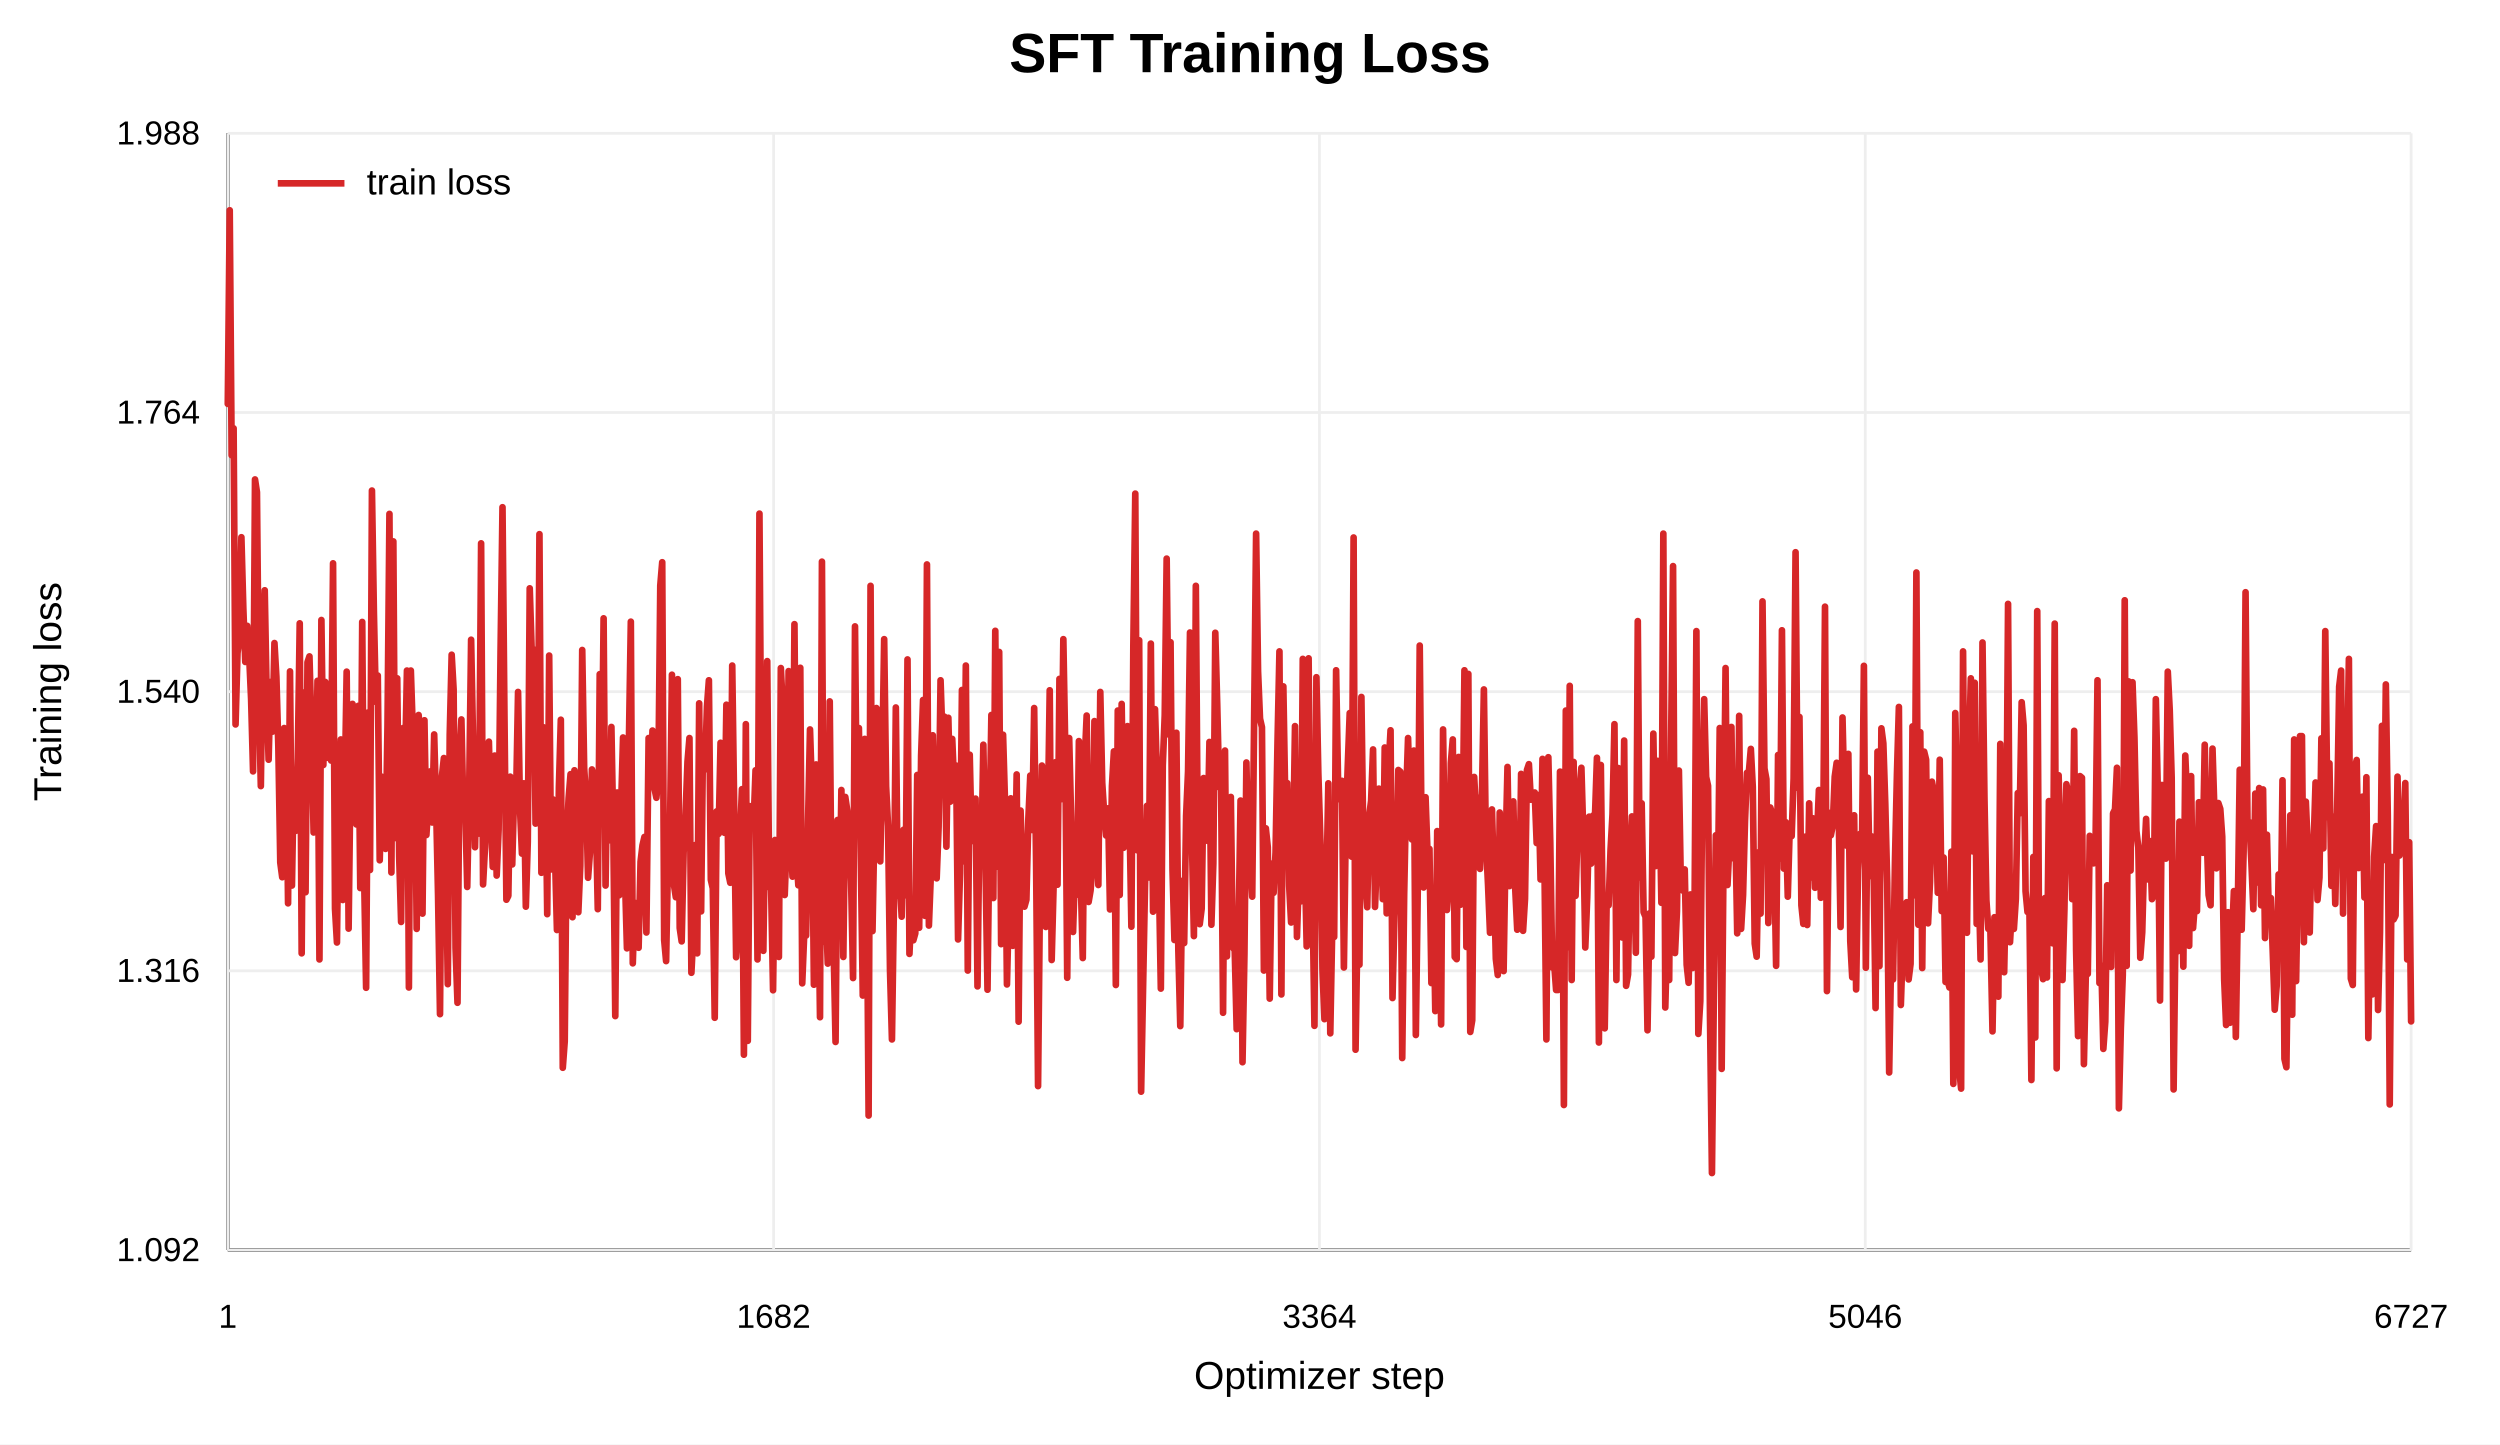
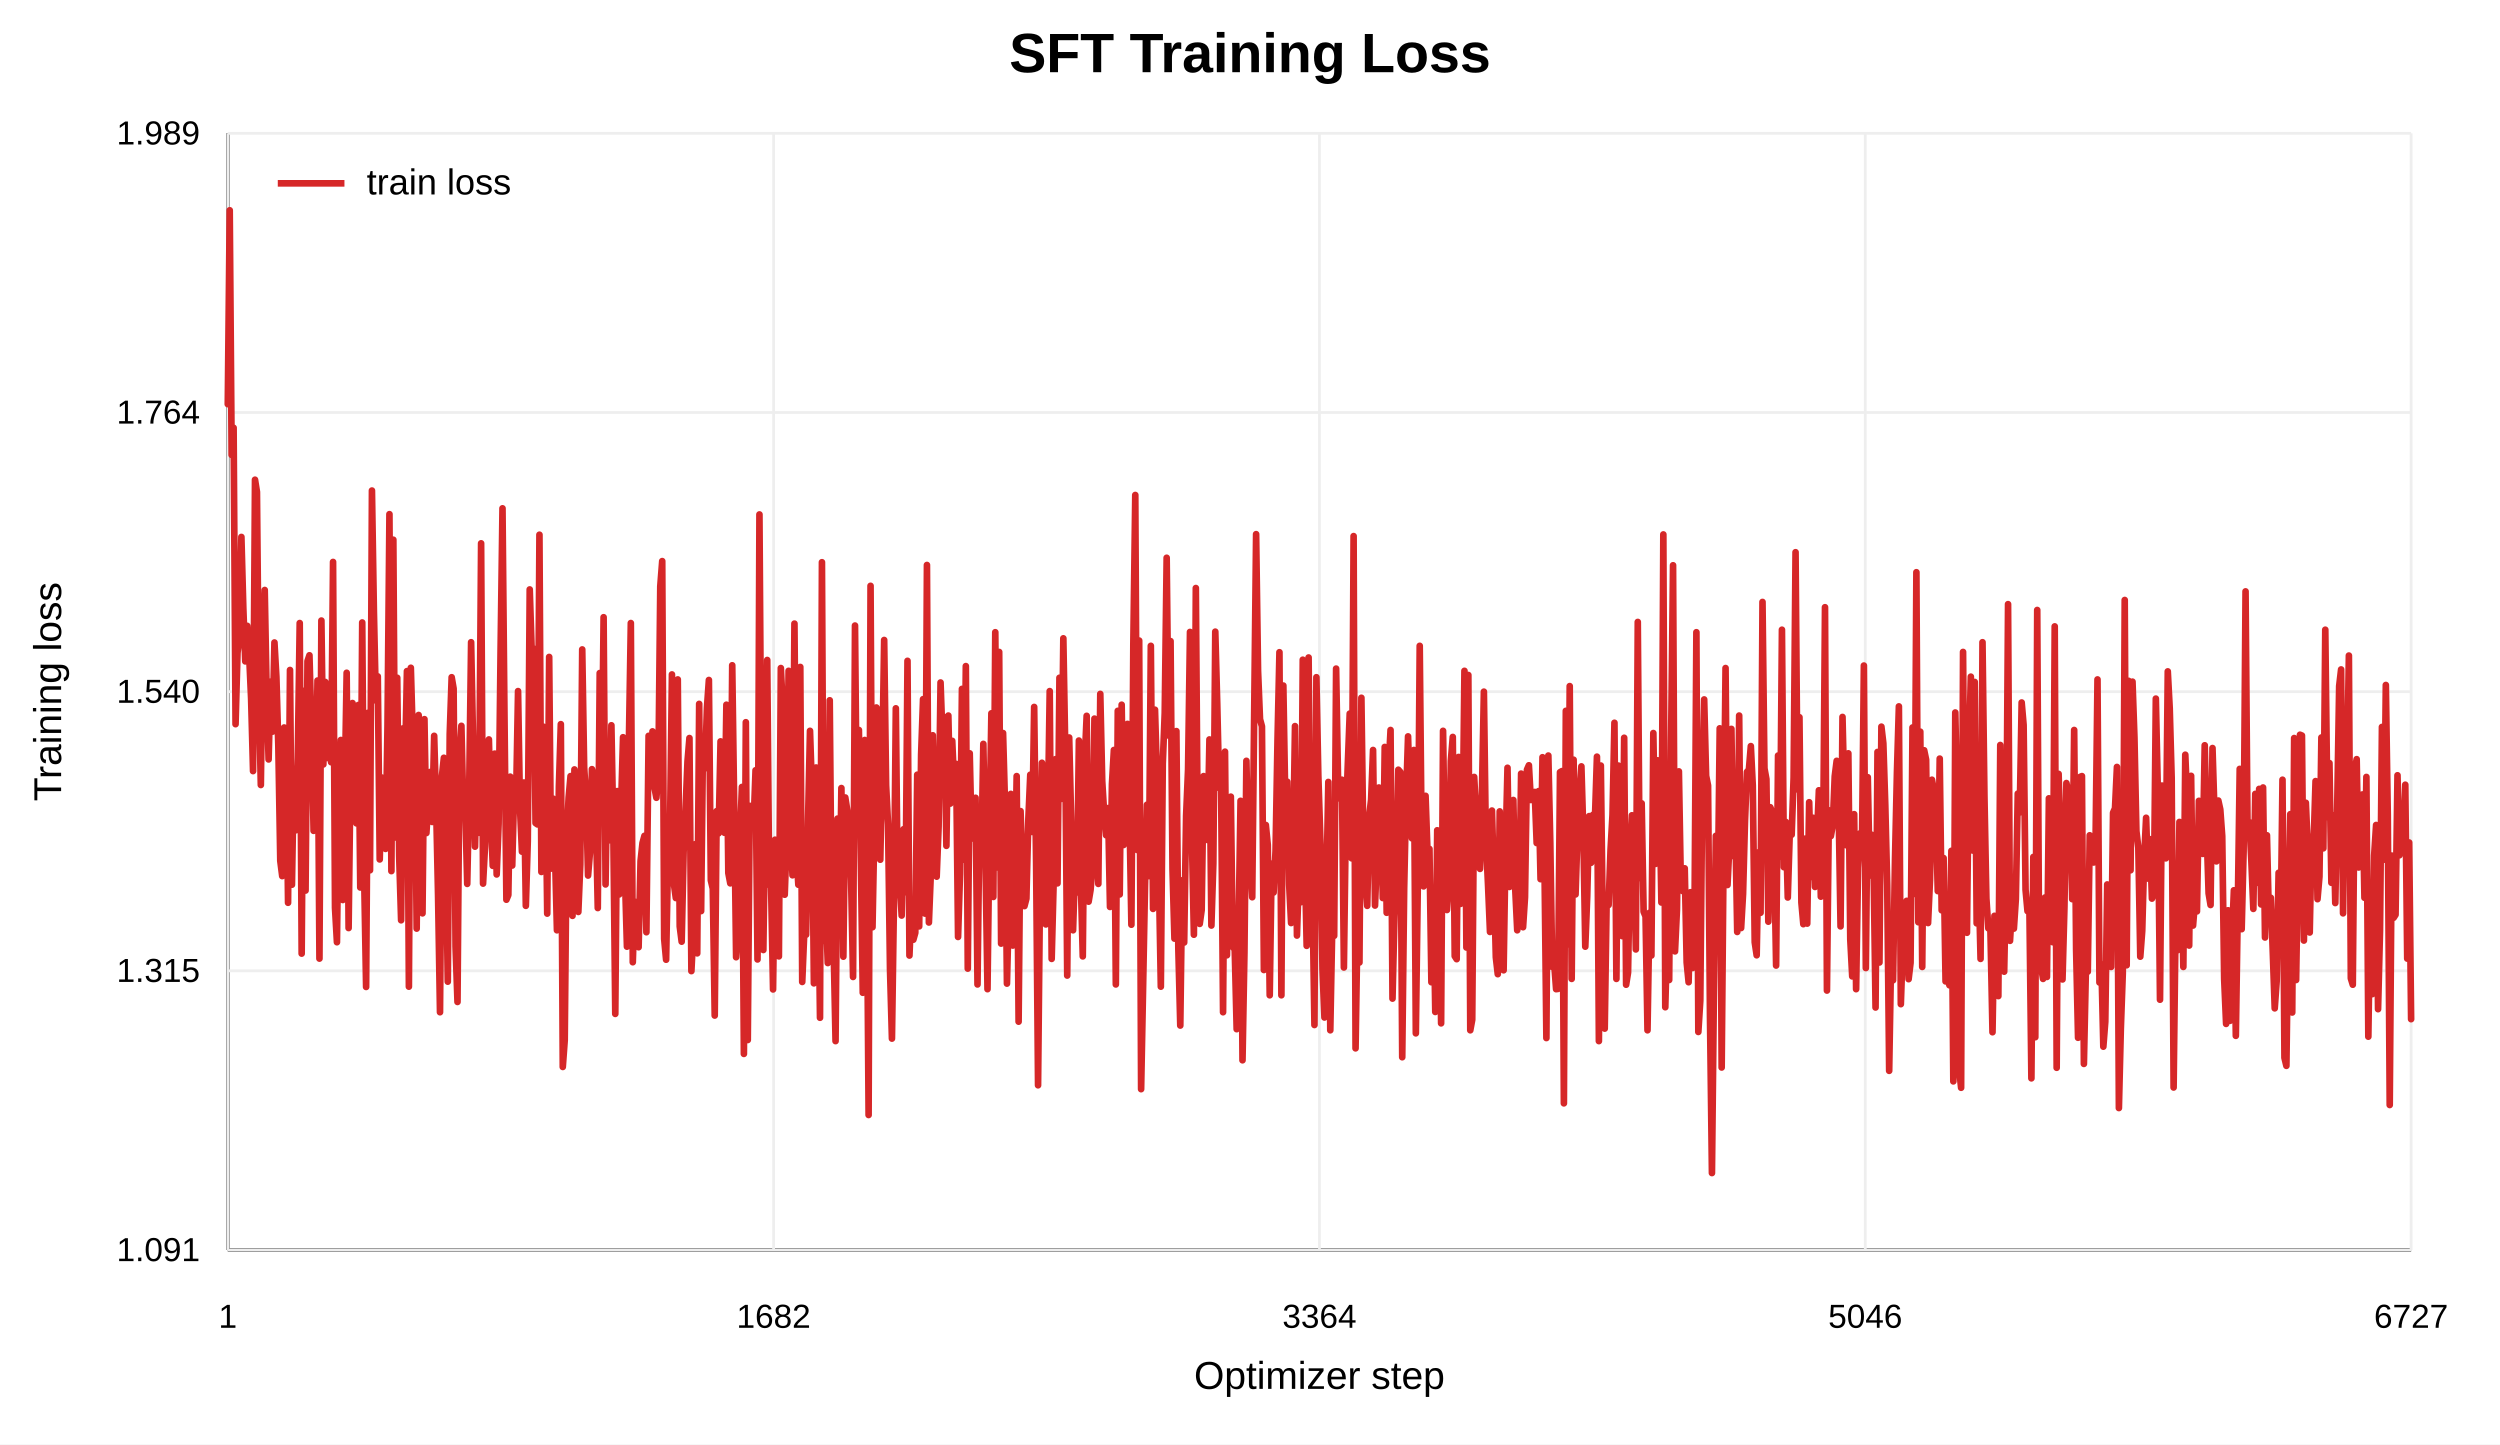
<svg xmlns="http://www.w3.org/2000/svg" width="900" height="520" viewBox="0 0 900 520">
  <rect width="100%" height="100%" fill="white" />
  <text x="450.0" y="26" text-anchor="middle" font-family="Arial, sans-serif" font-size="20" font-weight="700">SFT Training Loss</text>
  <line x1="82" y1="450" x2="868" y2="450" stroke="#222" stroke-width="1.2" />
  <line x1="82" y1="48" x2="82" y2="450" stroke="#222" stroke-width="1.2" />
  <line x1="82.0" y1="48" x2="82.0" y2="450" stroke="#eee" stroke-width="1" />
  <text x="82.0" y="478" text-anchor="middle" font-family="Arial, sans-serif" font-size="12">1</text>
  <line x1="278.5" y1="48" x2="278.5" y2="450" stroke="#eee" stroke-width="1" />
  <text x="278.5" y="478" text-anchor="middle" font-family="Arial, sans-serif" font-size="12">1682</text>
  <line x1="475.0" y1="48" x2="475.0" y2="450" stroke="#eee" stroke-width="1" />
  <text x="475.0" y="478" text-anchor="middle" font-family="Arial, sans-serif" font-size="12">3364</text>
  <line x1="671.5" y1="48" x2="671.5" y2="450" stroke="#eee" stroke-width="1" />
  <text x="671.5" y="478" text-anchor="middle" font-family="Arial, sans-serif" font-size="12">5046</text>
  <line x1="868.0" y1="48" x2="868.0" y2="450" stroke="#eee" stroke-width="1" />
  <text x="868.0" y="478" text-anchor="middle" font-family="Arial, sans-serif" font-size="12">6727</text>
  <line x1="82" y1="450.0" x2="868" y2="450.0" stroke="#eee" stroke-width="1" />
-   <text x="72" y="454.0" text-anchor="end" font-family="Arial, sans-serif" font-size="12">1.092</text>
+   <text x="72" y="454.0" text-anchor="end" font-family="Arial, sans-serif" font-size="12">1.091</text>
  <line x1="82" y1="349.5" x2="868" y2="349.5" stroke="#eee" stroke-width="1" />
-   <text x="72" y="353.5" text-anchor="end" font-family="Arial, sans-serif" font-size="12">1.316</text>
+   <text x="72" y="353.5" text-anchor="end" font-family="Arial, sans-serif" font-size="12">1.315</text>
  <line x1="82" y1="249.0" x2="868" y2="249.0" stroke="#eee" stroke-width="1" />
  <text x="72" y="253.0" text-anchor="end" font-family="Arial, sans-serif" font-size="12">1.540</text>
  <line x1="82" y1="148.5" x2="868" y2="148.5" stroke="#eee" stroke-width="1" />
  <text x="72" y="152.5" text-anchor="end" font-family="Arial, sans-serif" font-size="12">1.764</text>
  <line x1="82" y1="48.0" x2="868" y2="48.0" stroke="#eee" stroke-width="1" />
-   <text x="72" y="52.0" text-anchor="end" font-family="Arial, sans-serif" font-size="12">1.988</text>
+   <text x="72" y="52.0" text-anchor="end" font-family="Arial, sans-serif" font-size="12">1.989</text>
  <text x="475.0" y="500" text-anchor="middle" font-family="Arial, sans-serif" font-size="14">Optimizer step</text>
  <text transform="translate(22,249.0) rotate(-90)" text-anchor="middle" font-family="Arial, sans-serif" font-size="14">Training loss</text>
-   <polyline points="82.0,145.4 82.7,75.7 83.4,163.9 84.1,154.2 84.8,260.8 85.5,235.1 86.2,229.4 86.9,193.4 87.6,219.1 88.3,238.3 89.0,225.3 89.7,236.2 90.4,251.7 91.1,277.7 91.8,172.6 92.5,177.2 93.2,251.3 93.9,283.0 94.6,230.3 95.3,212.5 96.0,250.1 96.7,273.5 97.4,245.5 98.1,263.4 98.8,231.5 99.5,243.7 100.2,268.7 100.9,310.5 101.6,315.8 102.3,262.1 103.0,264.9 103.7,325.2 104.4,241.7 105.1,318.8 105.8,277.5 106.5,299.1 107.2,273.0 107.9,224.4 108.6,343.2 109.3,249.3 110.0,321.2 110.7,238.4 111.4,236.3 112.1,261.3 112.9,299.7 113.6,291.3 114.3,245.1 115.0,345.4 115.7,223.2 116.4,275.4 117.1,245.5 117.8,272.8 118.5,260.0 119.2,273.8 119.9,202.8 120.6,327.1 121.3,339.3 122.0,282.0 122.7,266.2 123.4,324.0 124.1,284.2 124.8,241.8 125.5,334.3 126.2,277.1 126.9,253.4 127.6,265.9 128.3,296.8 129.0,254.1 129.7,319.7 130.4,223.9 131.1,316.2 131.8,355.6 132.5,256.5 133.2,313.2 133.9,176.6 134.6,220.4 135.3,252.7 136.0,243.2 136.7,309.7 137.4,279.6 138.1,298.3 138.8,305.6 139.5,261.2 140.2,185.0 140.9,314.1 141.6,194.9 142.3,301.7 143.0,244.2 143.7,308.3 144.4,331.9 145.1,262.1 145.8,276.5 146.5,241.4 147.2,355.5 147.9,241.4 148.6,262.6 149.3,263.1 150.0,334.4 150.7,257.4 151.4,266.3 152.1,328.9 152.8,259.3 153.5,300.6 154.2,289.4 154.9,277.7 155.6,296.1 156.3,264.4 157.0,290.2 157.7,322.4 158.4,365.1 159.1,279.4 159.8,272.9 160.5,305.1 161.2,354.3 161.9,264.6 162.6,235.7 163.3,248.2 164.0,341.2 164.7,361.0 165.4,273.0 166.1,259.0 166.8,291.1 167.5,291.3 168.2,319.3 168.9,284.6 169.6,230.3 170.3,266.6 171.0,305.0 171.7,273.4 172.4,300.1 173.2,195.6 173.9,318.4 174.6,304.9 175.3,276.1 176.0,267.0 176.7,294.6 177.4,312.1 178.1,272.0 178.8,315.2 179.5,298.7 180.2,234.6 180.9,182.6 181.6,257.3 182.3,323.9 183.0,322.5 183.7,279.6 184.4,311.2 185.1,284.7 185.8,286.8 186.5,249.1 187.2,291.0 187.9,307.3 188.6,282.0 189.3,326.4 190.0,303.0 190.7,211.8 191.4,234.0 192.1,233.8 192.8,296.5 193.5,296.2 194.2,192.3 194.9,314.2 195.6,261.8 196.3,272.3 197.0,329.1 197.7,236.0 198.4,313.0 199.1,287.8 199.8,307.7 200.5,334.8 201.2,283.4 201.9,259.1 202.6,384.4 203.3,374.9 204.0,301.6 204.7,287.4 205.4,278.7 206.1,330.2 206.8,277.3 207.5,305.4 208.2,328.4 208.9,311.6 209.6,234.0 210.3,276.6 211.0,287.5 211.7,316.0 212.4,306.6 213.1,277.0 213.8,279.4 214.5,293.7 215.2,327.3 215.9,242.7 216.6,284.4 217.3,222.6 218.0,318.8 218.7,270.5 219.4,302.5 220.1,261.7 220.8,300.1 221.5,365.8 222.2,285.3 222.9,322.3 223.6,290.3 224.3,265.5 225.0,316.1 225.7,341.4 226.4,267.2 227.1,223.8 227.8,346.8 228.5,325.0 229.2,328.9 229.9,341.2 230.6,310.2 231.3,304.3 232.0,301.3 232.7,335.7 233.5,265.7 234.2,283.0 234.9,263.0 235.6,283.8 236.3,287.2 237.0,279.6 237.7,210.8 238.4,202.4 239.1,338.4 239.8,346.0 240.5,308.3 241.2,298.7 241.9,242.9 242.6,318.4 243.3,323.0 244.0,244.5 244.7,334.1 245.4,338.9 246.1,306.9 246.8,293.2 247.5,274.2 248.2,265.7 248.9,350.2 249.6,336.0 250.3,304.2 251.0,343.2 251.7,253.2 252.4,328.1 253.1,265.6 253.8,277.0 254.5,254.4 255.2,244.9 255.9,316.7 256.6,319.8 257.3,366.4 258.0,292.1 258.7,300.2 259.4,267.4 260.1,293.3 260.8,299.8 261.5,253.7 262.2,314.4 262.9,317.8 263.6,239.6 264.3,290.2 265.0,344.6 265.7,334.3 266.4,301.8 267.1,284.1 267.8,379.7 268.5,260.7 269.2,374.7 269.9,290.2 270.6,294.0 271.3,296.5 272.0,277.3 272.7,345.4 273.4,184.9 274.1,287.7 274.8,342.3 275.5,292.6 276.2,238.0 276.9,319.4 277.6,319.7 278.3,356.5 279.0,302.4 279.7,329.4 280.4,344.5 281.1,240.5 281.8,254.5 282.5,322.2 283.2,302.3 283.9,241.6 284.6,299.5 285.3,315.6 286.0,224.7 286.7,307.4 287.4,318.7 288.1,240.4 288.8,354.0 289.5,336.7 290.2,336.8 290.9,295.9 291.6,262.6 292.3,284.4 293.0,354.5 293.8,275.2 294.5,311.7 295.2,366.2 295.9,202.2 296.6,339.0 297.3,327.7 298.0,346.9 298.7,252.5 299.4,328.9 300.1,340.9 300.8,375.1 301.5,295.2 302.2,331.7 302.9,284.4 303.6,344.5 304.3,286.9 305.0,291.7 305.7,298.4 306.4,317.3 307.1,352.1 307.8,225.5 308.5,298.3 309.2,262.1 309.9,309.9 310.6,358.4 311.3,266.0 312.0,308.8 312.7,401.6 313.4,210.9 314.1,335.2 314.8,296.6 315.5,254.9 316.2,256.1 316.9,310.1 317.6,274.7 318.3,230.1 319.0,283.0 319.7,297.4 320.4,349.3 321.1,374.2 321.8,326.2 322.5,254.7 323.2,322.5 323.9,316.6 324.6,330.0 325.3,298.7 326.0,322.3 326.7,237.4 327.4,343.4 328.1,326.7 328.8,338.5 329.5,336.0 330.2,279.0 330.9,334.0 331.6,272.0 332.3,252.0 333.0,329.7 333.7,203.2 334.4,333.2 335.1,315.0 335.8,264.7 336.5,299.7 337.2,316.2 337.9,297.7 338.6,244.9 339.3,266.0 340.0,258.0 340.7,304.8 341.4,258.4 342.1,288.6 342.8,266.0 343.5,282.8 344.2,275.6 344.9,338.2 345.6,314.4 346.3,248.4 347.0,310.1 347.7,239.6 348.4,349.4 349.1,271.7 349.8,302.8 350.5,301.0 351.2,287.5 351.9,355.1 352.6,295.7 353.3,308.9 354.0,268.1 354.8,312.7 355.5,356.3 356.2,299.4 356.9,257.4 357.6,323.3 358.3,227.1 359.0,312.0 359.7,234.7 360.4,339.9 361.1,264.5 361.8,288.6 362.5,354.4 363.2,325.8 363.9,287.4 364.6,340.5 365.3,321.7 366.0,278.8 366.7,367.8 367.4,291.8 368.1,313.8 368.8,326.4 369.5,323.9 370.2,295.0 370.9,279.2 371.6,298.8 372.3,254.9 373.0,311.2 373.7,391.0 374.4,320.4 375.1,275.6 375.8,280.9 376.5,333.7 377.2,295.8 377.9,248.5 378.6,345.6 379.3,318.8 380.0,274.4 380.7,318.5 381.4,244.4 382.1,287.7 382.8,230.1 383.5,269.7 384.2,352.0 384.9,265.7 385.6,294.2 386.3,335.5 387.0,312.6 387.7,322.1 388.4,266.8 389.1,318.0 389.8,344.9 390.5,273.6 391.2,257.6 391.9,324.7 392.6,320.6 393.3,311.4 394.0,259.6 394.7,285.3 395.4,318.6 396.1,249.1 396.8,281.8 397.5,292.8 398.2,300.8 398.9,291.0 399.6,327.4 400.3,283.0 401.0,270.5 401.7,354.6 402.4,255.8 403.1,322.2 403.8,253.4 404.5,305.2 405.2,285.9 405.9,261.4 406.6,292.6 407.3,333.6 408.0,232.4 408.7,177.7 409.4,306.1 410.1,230.5 410.8,393.0 411.5,355.8 412.2,318.9 412.9,290.1 413.6,315.9 414.3,231.7 415.1,328.2 415.8,255.3 416.5,279.2 417.2,315.9 417.9,355.9 418.6,275.5 419.3,257.5 420.0,201.1 420.7,264.4 421.4,231.2 422.1,313.2 422.8,338.4 423.5,263.8 424.2,342.0 424.9,369.4 425.6,317.1 426.3,339.5 427.0,293.7 427.7,277.7 428.4,227.7 429.1,302.7 429.8,337.0 430.5,210.9 431.2,303.4 431.9,332.7 432.6,327.1 433.3,280.1 434.0,288.6 434.7,302.7 435.4,267.1 436.1,332.9 436.8,310.8 437.5,227.8 438.2,253.7 438.9,283.4 439.6,283.8 440.3,364.6 441.0,270.2 441.7,344.3 442.4,296.6 443.1,286.9 443.8,341.0 444.5,342.1 445.2,370.5 445.9,333.6 446.6,288.2 447.3,382.4 448.0,343.4 448.7,274.5 449.4,308.1 450.1,309.1 450.8,322.8 451.5,257.7 452.2,192.1 452.9,241.7 453.6,258.7 454.3,261.8 455.0,349.4 455.7,298.2 456.4,305.0 457.1,359.5 457.8,310.9 458.5,321.4 459.2,306.9 459.9,267.5 460.6,234.5 461.3,358.0 462.0,247.1 462.7,288.1 463.4,281.9 464.1,318.9 464.8,332.1 465.5,306.5 466.2,261.4 466.9,337.3 467.6,314.9 468.3,324.5 469.0,237.2 469.7,308.0 470.4,340.7 471.1,237.0 471.8,317.1 472.5,323.1 473.2,369.3 473.9,243.8 474.6,278.4 475.4,304.5 476.1,349.4 476.8,366.9 477.5,320.0 478.2,282.0 478.9,372.0 479.6,334.4 480.3,337.3 481.0,241.3 481.7,281.3 482.4,287.8 483.1,281.1 483.8,348.3 484.5,295.8 485.2,275.6 485.9,256.7 486.6,308.4 487.3,193.5 488.0,377.9 488.7,333.3 489.4,347.3 490.1,250.9 490.8,302.9 491.5,316.6 492.2,326.6 492.9,293.8 493.6,288.3 494.3,269.8 495.0,326.5 495.7,308.5 496.4,283.9 497.1,286.6 497.8,323.7 498.5,269.1 499.2,328.8 499.9,276.0 500.6,262.9 501.3,359.3 502.0,330.0 502.7,314.9 503.4,277.2 504.1,277.8 504.8,380.9 505.5,321.9 506.2,287.0 506.9,265.7 507.6,289.7 508.3,302.2 509.0,270.2 509.7,372.6 510.4,319.6 511.1,232.4 511.8,303.6 512.5,319.5 513.2,287.0 513.9,306.9 514.6,305.6 515.3,353.9 516.0,322.0 516.7,364.0 517.4,299.2 518.1,301.0 518.8,368.8 519.5,262.6 520.2,311.2 520.9,327.6 521.6,318.1 522.3,274.7 523.0,266.2 523.7,344.5 524.4,345.3 525.1,272.5 525.8,325.7 526.5,305.6 527.2,241.3 527.9,340.9 528.6,242.6 529.3,371.5 530.0,367.3 530.7,279.7 531.4,293.2 532.1,287.2 532.8,312.8 533.5,286.1 534.2,248.2 534.9,302.3 535.7,318.7 536.4,335.8 537.1,291.4 537.8,315.5 538.5,345.2 539.2,351.0 539.9,292.5 540.6,332.4 541.3,349.6 542.0,306.1 542.7,276.1 543.4,319.0 544.1,294.8 544.8,288.5 545.5,320.3 546.2,334.7 546.9,328.4 547.6,278.6 548.3,335.1 549.0,323.6 549.7,277.2 550.4,275.1 551.1,287.9 551.8,286.1 552.5,285.3 553.2,303.5 553.9,286.2 554.6,316.6 555.3,273.2 556.0,311.2 556.7,374.2 557.4,272.6 558.1,303.4 558.8,348.3 559.5,346.9 560.2,356.4 560.9,356.4 561.6,277.8 562.3,278.0 563.0,397.8 563.7,255.8 564.4,341.0 565.1,246.9 565.8,352.8 566.5,274.3 567.2,322.5 567.9,300.1 568.6,285.4 569.3,276.4 570.0,300.7 570.7,341.1 571.4,323.0 572.1,294.0 572.8,310.9 573.5,293.6 574.2,293.7 574.9,272.8 575.6,375.3 576.3,275.4 577.0,333.2 577.7,370.2 578.4,324.3 579.1,325.9 579.8,305.9 580.5,293.2 581.2,260.7 581.9,352.8 582.6,276.5 583.3,280.0 584.0,337.5 584.7,266.6 585.4,354.9 586.1,350.8 586.8,308.6 587.5,293.9 588.2,305.4 588.9,343.0 589.6,223.6 590.3,315.9 591.0,289.2 591.7,328.4 592.4,330.1 593.1,370.9 593.8,328.8 594.5,344.4 595.2,264.1 596.0,311.8 596.7,273.9 597.4,283.8 598.1,325.0 598.8,192.1 599.5,362.7 600.2,335.3 600.9,352.8 601.6,266.7 602.3,203.8 603.0,343.1 603.7,328.1 604.4,277.4 605.1,318.0 605.8,320.6 606.5,313.0 607.2,347.3 607.9,353.8 608.6,322.0 609.3,348.5 610.0,333.5 610.7,227.2 611.4,372.2 612.1,360.4 612.8,286.6 613.5,251.7 614.2,279.7 614.9,282.9 615.6,366.1 616.3,422.3 617.0,356.8 617.7,300.7 618.4,324.1 619.1,262.1 619.8,384.8 620.5,305.8 621.2,240.5 621.9,318.6 622.6,304.0 623.3,261.7 624.0,309.0 624.7,297.4 625.4,336.0 626.1,257.7 626.8,334.4 627.5,322.2 628.2,295.5 628.9,278.2 629.6,277.8 630.3,269.6 631.0,283.3 631.7,339.7 632.4,344.4 633.1,306.8 633.8,328.9 634.5,216.5 635.2,276.6 635.9,280.5 636.6,332.3 637.3,290.7 638.0,292.9 638.7,308.2 639.4,347.7 640.1,271.8 640.8,309.1 641.5,226.9 642.2,312.7 642.9,296.0 643.6,322.8 644.3,298.0 645.0,301.0 645.7,280.3 646.4,198.8 647.1,283.6 647.8,258.1 648.5,325.9 649.2,332.6 649.9,301.2 650.6,333.0 651.3,289.2 652.0,315.9 652.7,294.6 653.4,319.6 654.1,301.9 654.8,284.4 655.5,323.2 656.2,320.2 657.0,218.4 657.7,356.8 658.4,292.6 659.1,300.7 659.8,297.2 660.5,279.6 661.2,274.6 661.9,291.0 662.6,333.7 663.3,258.3 664.0,288.5 664.7,304.4 665.4,271.4 666.1,338.8 666.8,351.8 667.5,293.5 668.2,356.2 668.9,313.2 669.6,300.2 670.3,306.2 671.0,239.7 671.7,348.4 672.4,280.0 673.1,315.4 673.8,301.1 674.5,313.0 675.2,362.9 675.9,270.6 676.6,347.8 677.3,262.2 678.0,267.6 678.7,289.4 679.4,317.9 680.1,386.1 680.8,344.6 681.5,352.6 682.2,309.4 682.9,278.6 683.6,254.5 684.3,361.8 685.0,341.0 685.7,348.0 686.4,324.8 687.1,352.6 687.8,347.0 688.5,261.5 689.2,322.3 689.9,206.1 690.6,332.9 691.3,263.6 692.0,348.5 692.7,270.6 693.4,273.5 694.1,332.4 694.8,317.5 695.5,281.4 696.2,285.1 696.9,293.7 697.6,321.4 698.3,273.5 699.0,328.0 699.7,308.7 700.4,353.5 701.1,352.9 701.8,355.5 702.5,306.6 703.2,390.2 703.9,256.7 704.6,290.1 705.3,384.8 706.0,391.9 706.7,234.5 707.4,327.1 708.1,335.8 708.8,272.8 709.5,244.2 710.2,306.5 710.9,245.8 711.6,332.6 712.3,315.7 713.0,345.4 713.7,231.3 714.4,287.1 715.1,324.1 715.8,334.4 716.5,332.9 717.3,371.3 718.0,330.2 718.7,343.8 719.4,358.8 720.1,267.8 720.8,332.1 721.5,350.0 722.2,314.9 722.9,217.4 723.6,339.2 724.3,326.9 725.0,334.4 725.7,323.6 726.4,285.5 727.1,292.8 727.8,252.8 728.5,261.1 729.2,320.8 729.9,328.3 730.6,328.2 731.3,388.8 732.0,308.5 732.7,373.5 733.4,220.0 734.1,347.2 734.8,348.4 735.5,352.5 736.2,323.3 736.9,351.9 737.6,288.4 738.3,321.5 739.0,339.6 739.7,224.5 740.4,384.6 741.1,279.1 741.8,304.9 742.5,352.8 743.2,327.0 743.9,282.3 744.6,285.6 745.3,291.4 746.0,323.7 746.7,263.1 747.4,342.1 748.1,373.0 748.8,279.4 749.5,280.0 750.2,383.1 750.9,350.5 751.6,350.6 752.3,300.9 753.0,308.3 753.7,310.8 754.4,303.5 755.1,244.9 755.8,353.9 756.5,347.6 757.2,377.6 757.9,367.8 758.6,318.7 759.3,328.4 760.0,348.1 760.7,292.8 761.4,291.4 762.1,276.4 762.8,399.0 763.5,370.1 764.2,350.9 764.9,216.1 765.6,347.7 766.3,245.3 767.0,313.4 767.7,245.6 768.4,265.6 769.1,299.1 769.8,305.1 770.5,344.8 771.2,335.6 771.9,309.0 772.6,294.8 773.3,316.6 774.0,302.8 774.7,323.7 775.4,322.1 776.1,251.7 776.8,284.2 777.6,360.2 778.3,282.6 779.0,290.9 779.7,309.1 780.4,241.8 781.1,255.6 781.8,280.0 782.5,392.2 783.2,333.0 783.9,342.5 784.6,295.8 785.3,307.6 786.0,348.0 786.7,272.0 787.4,289.1 788.1,340.5 788.8,279.4 789.5,334.1 790.2,324.6 790.9,328.0 791.6,288.8 792.3,299.3 793.0,307.0 793.7,268.1 794.4,300.0 795.1,322.2 795.8,325.9 796.5,269.5 797.2,292.2 797.9,312.6 798.6,289.1 799.3,291.2 800.0,301.2 800.7,352.5 801.4,369.0 802.1,328.4 802.8,368.2 803.5,338.2 804.2,320.8 804.9,373.3 805.6,327.7 806.3,277.1 807.0,334.7 807.7,306.6 808.4,213.2 809.1,297.7 809.8,296.0 810.5,310.5 811.2,327.3 811.9,285.7 812.6,317.7 813.3,283.7 814.0,325.9 814.7,284.2 815.4,337.7 816.1,300.5 816.8,330.8 817.5,323.3 818.2,343.0 818.9,363.5 819.6,354.9 820.3,314.8 821.0,338.7 821.7,280.9 822.4,381.2 823.1,384.2 823.8,331.6 824.5,293.5 825.2,365.3 825.9,266.2 826.6,353.2 827.3,311.7 828.0,265.0 828.7,265.0 829.4,339.2 830.1,288.6 830.8,305.1 831.5,335.7 832.2,301.5 832.9,304.1 833.6,281.7 834.3,324.0 835.0,315.9 835.7,265.8 836.4,305.4 837.1,227.2 837.9,294.2 838.6,274.8 839.3,318.9 840.0,294.0 840.7,325.4 841.4,290.5 842.1,247.2 842.8,241.4 843.5,328.9 844.2,277.4 844.9,280.4 845.6,237.2 846.3,352.3 847.0,354.6 847.7,276.6 848.4,273.6 849.1,312.5 849.8,301.6 850.5,286.8 851.2,323.1 851.9,279.8 852.6,373.7 853.3,325.1 854.0,358.0 854.7,308.4 855.4,297.4 856.1,363.6 856.8,335.6 857.5,261.3 858.2,309.6 858.9,246.4 859.6,293.6 860.3,397.6 861.0,308.5 861.7,331.0 862.4,329.6 863.1,279.6 863.8,308.0 864.5,293.7 865.2,305.9 865.9,281.9 866.6,345.4 867.3,303.2 868.0,367.7" fill="none" stroke="#d62728" stroke-width="2.4" stroke-linejoin="round" stroke-linecap="round" />
+   <polyline points="82.0,145.5 82.7,75.7 83.4,163.8 84.1,154.0 84.8,260.7 85.5,235.0 86.2,229.2 86.9,193.3 87.6,219.1 88.3,238.1 89.0,225.3 89.7,236.0 90.4,251.5 91.1,277.6 91.8,172.7 92.5,177.1 93.2,251.0 93.9,282.6 94.6,230.1 95.3,212.4 96.0,249.8 96.7,273.4 97.4,245.4 98.1,263.4 98.8,231.3 99.5,243.7 100.2,268.6 100.9,309.9 101.6,315.4 102.3,261.9 103.0,264.5 103.7,325.0 104.4,241.2 105.1,318.5 105.8,276.8 106.5,298.9 107.2,272.8 107.9,224.3 108.6,343.3 109.3,248.7 110.0,320.6 110.7,238.0 111.4,235.9 112.1,261.4 112.9,299.1 113.6,290.7 114.3,245.0 115.0,345.1 115.7,223.4 116.4,275.2 117.1,245.5 117.8,272.9 118.5,259.9 119.2,274.4 119.9,202.3 120.6,326.8 121.3,339.2 122.0,281.7 122.7,266.4 123.4,324.0 124.1,284.1 124.8,242.2 125.5,334.1 126.2,277.0 126.9,253.1 127.6,265.5 128.3,296.4 129.0,253.8 129.7,319.5 130.4,224.1 131.1,315.6 131.8,355.3 132.5,256.6 133.2,313.3 133.9,176.6 134.6,220.0 135.3,252.2 136.0,243.5 136.7,309.4 137.4,279.9 138.1,298.1 138.8,305.6 139.5,261.4 140.2,185.1 140.9,313.6 141.6,194.3 142.3,301.5 143.0,244.0 143.7,308.1 144.4,331.3 145.1,262.2 145.8,276.4 146.5,241.6 147.2,355.2 147.9,240.4 148.6,265.1 149.3,263.3 150.0,334.3 150.7,257.4 151.4,266.6 152.1,328.8 152.8,258.9 153.5,299.9 154.2,288.8 154.9,277.9 155.6,295.9 156.3,264.9 157.0,289.8 157.7,322.3 158.4,364.4 159.1,279.4 159.8,272.8 160.5,304.8 161.2,353.4 161.9,264.3 162.6,243.8 163.3,247.9 164.0,340.7 164.7,360.7 165.4,272.5 166.1,261.3 166.8,291.2 167.5,290.9 168.2,318.2 168.9,284.5 169.6,231.2 170.3,266.7 171.0,304.8 171.7,273.2 172.4,299.8 173.2,195.6 173.9,318.1 174.6,304.7 175.3,276.0 176.0,266.2 176.7,294.6 177.4,311.7 178.1,271.3 178.8,314.8 179.5,296.5 180.2,234.9 180.9,183.0 181.6,256.6 182.3,323.9 183.0,322.2 183.7,279.6 184.4,311.6 185.1,284.3 185.8,287.0 186.5,248.8 187.2,290.9 187.9,306.6 188.6,281.7 189.3,326.1 190.0,302.8 190.7,212.2 191.4,234.0 192.1,233.5 192.8,296.3 193.5,296.8 194.2,192.5 194.9,313.9 195.6,261.6 196.3,273.0 197.0,328.9 197.7,236.5 198.4,312.7 199.1,287.5 199.8,307.0 200.5,334.9 201.2,283.1 201.9,260.7 202.6,384.1 203.3,374.5 204.0,301.5 204.7,287.2 205.4,279.4 206.1,329.7 206.8,277.0 207.5,305.5 208.2,328.3 208.9,311.2 209.6,233.8 210.3,276.4 211.0,287.3 211.7,315.2 212.4,306.7 213.1,276.9 213.8,279.6 214.5,293.8 215.2,326.9 215.9,242.3 216.6,284.2 217.3,222.2 218.0,318.4 218.7,270.7 219.4,302.5 220.1,261.1 220.8,299.4 221.5,365.0 222.2,284.8 222.9,322.0 223.6,289.9 224.3,265.4 225.0,316.1 225.7,340.8 226.4,267.2 227.1,224.3 227.8,346.4 228.5,324.6 229.2,328.9 229.9,341.0 230.6,310.0 231.3,303.5 232.0,300.9 232.7,335.6 233.5,264.9 234.2,282.7 234.9,263.3 235.6,283.5 236.3,287.2 237.0,278.5 237.7,211.1 238.4,202.0 239.1,338.0 239.8,345.5 240.5,308.0 241.2,298.7 241.9,242.8 242.6,318.2 243.3,323.3 244.0,244.6 244.7,333.5 245.4,339.0 246.1,306.7 246.8,291.5 247.5,274.1 248.2,265.7 248.9,349.6 249.6,335.3 250.3,303.9 251.0,343.2 251.7,253.4 252.4,328.0 253.1,265.3 253.8,276.6 254.5,254.8 255.2,244.8 255.9,316.9 256.6,319.9 257.3,365.6 258.0,292.0 258.7,300.0 259.4,266.9 260.1,293.0 260.8,299.8 261.5,253.7 262.2,314.3 262.9,318.0 263.6,239.5 264.3,289.6 265.0,344.6 265.7,334.5 266.4,301.1 267.1,283.3 267.8,379.4 268.5,260.0 269.2,374.4 269.9,290.1 270.6,293.7 271.3,296.7 272.0,277.3 272.7,345.4 273.4,185.2 274.1,287.7 274.8,342.0 275.5,292.0 276.2,237.6 276.9,318.2 277.6,319.4 278.3,356.2 279.0,302.3 279.7,329.3 280.4,344.3 281.1,240.5 281.8,254.6 282.5,322.1 283.2,302.0 283.9,241.5 284.6,299.5 285.3,315.1 286.0,224.5 286.7,306.6 287.4,318.5 288.1,240.1 288.8,353.5 289.5,336.6 290.2,336.5 290.9,295.4 291.6,263.1 292.3,284.2 293.0,354.0 293.8,276.3 294.5,311.5 295.2,366.4 295.9,202.4 296.6,338.7 297.3,327.6 298.0,346.7 298.7,252.1 299.4,328.8 300.1,340.5 300.8,374.8 301.5,294.7 302.2,331.5 302.9,283.7 303.6,344.4 304.3,287.1 305.0,291.6 305.7,297.8 306.4,316.8 307.1,351.7 307.8,225.2 308.5,298.1 309.2,262.8 309.9,309.8 310.6,357.4 311.3,266.4 312.0,308.7 312.7,401.4 313.4,210.9 314.1,333.8 314.8,296.5 315.5,254.7 316.2,256.0 316.9,309.5 317.6,274.9 318.3,230.4 319.0,282.7 319.7,296.8 320.4,348.9 321.1,373.9 321.8,326.0 322.5,255.0 323.2,322.2 323.9,316.9 324.6,329.6 325.3,298.5 326.0,321.2 326.7,237.9 327.4,344.0 328.1,326.6 328.8,338.3 329.5,335.8 330.2,278.9 330.9,333.5 331.6,271.7 332.3,251.7 333.0,328.9 333.7,203.4 334.4,332.1 335.1,314.5 335.8,264.7 336.5,299.4 337.2,315.6 337.9,297.6 338.6,245.7 339.3,265.8 340.0,258.2 340.7,304.5 341.4,257.6 342.1,289.3 342.8,266.7 343.5,282.8 344.2,275.0 344.9,337.3 345.6,314.6 346.3,248.0 347.0,309.5 347.7,239.8 348.4,348.7 349.1,271.2 349.8,301.9 350.5,301.1 351.2,287.2 351.9,354.4 352.6,295.7 353.3,308.2 354.0,267.8 354.8,311.9 355.5,356.1 356.2,299.1 356.9,256.8 357.6,322.9 358.3,227.6 359.0,312.3 359.7,234.7 360.4,339.7 361.1,263.9 361.8,289.2 362.5,354.1 363.2,325.9 363.9,285.8 364.6,340.4 365.3,321.4 366.0,279.4 366.7,367.8 367.4,292.0 368.1,313.4 368.8,326.2 369.5,323.5 370.2,295.1 370.9,278.9 371.6,299.5 372.3,254.5 373.0,310.9 373.7,390.7 374.4,320.3 375.1,274.6 375.8,280.1 376.5,332.8 377.2,295.5 377.9,248.8 378.6,345.2 379.3,318.2 380.0,273.3 380.7,318.0 381.4,244.0 382.1,287.6 382.8,229.8 383.5,270.2 384.2,351.2 384.9,265.5 385.6,294.3 386.3,334.9 387.0,312.3 387.7,321.3 388.4,266.6 389.1,317.8 389.8,344.3 390.5,273.7 391.2,257.7 391.9,324.6 392.6,320.4 393.3,311.9 394.0,258.7 394.7,285.2 395.4,318.2 396.1,249.8 396.8,281.2 397.5,292.8 398.2,300.7 398.9,290.9 399.6,326.5 400.3,282.3 401.0,270.0 401.7,354.4 402.4,255.9 403.1,322.0 403.8,253.7 404.5,304.2 405.2,285.3 405.9,260.6 406.6,292.5 407.3,332.9 408.0,231.8 408.7,178.2 409.4,306.0 410.1,230.6 410.8,392.1 411.5,355.9 412.2,318.9 412.9,289.7 413.6,315.4 414.3,232.5 415.1,327.2 415.8,255.5 416.5,279.2 417.2,315.9 417.9,355.2 418.6,274.9 419.3,256.7 420.0,200.8 420.7,264.8 421.4,230.8 422.1,312.9 422.8,337.9 423.5,263.2 424.2,341.5 424.9,369.2 425.6,316.9 426.3,339.3 427.0,293.7 427.7,277.1 428.4,227.5 429.1,302.5 429.8,336.5 430.5,211.7 431.2,303.4 431.9,332.6 432.6,327.6 433.3,279.4 434.0,288.5 434.7,302.4 435.4,266.2 436.1,333.2 436.8,310.8 437.5,227.4 438.2,253.2 438.9,283.7 439.6,283.7 440.3,364.4 441.0,270.6 441.7,343.9 442.4,296.4 443.1,286.8 443.8,340.9 444.5,341.8 445.2,370.5 445.9,332.9 446.6,288.3 447.3,381.7 448.0,342.9 448.7,273.9 449.4,307.9 450.1,309.1 450.8,323.0 451.5,257.4 452.2,192.3 452.9,241.6 453.6,258.9 454.3,261.5 455.0,349.2 455.7,297.0 456.4,304.2 457.1,358.3 457.8,310.9 458.5,321.3 459.2,306.3 459.9,266.7 460.6,234.8 461.3,358.3 462.0,246.8 462.7,288.1 463.4,281.4 464.1,318.5 464.8,332.3 465.5,306.4 466.2,261.4 466.9,336.8 467.6,314.7 468.3,324.8 469.0,237.5 469.7,307.2 470.4,340.5 471.1,236.7 471.8,317.2 472.5,323.3 473.2,369.0 473.9,243.8 474.6,279.3 475.4,304.5 476.1,349.1 476.8,366.3 477.5,319.8 478.2,281.5 478.9,370.9 479.6,334.3 480.3,336.9 481.0,240.7 481.7,281.1 482.4,287.5 483.1,280.7 483.8,348.3 484.5,295.3 485.2,275.5 485.9,256.9 486.6,309.0 487.3,193.0 488.0,377.4 488.7,332.9 489.4,346.5 490.1,251.2 490.8,302.9 491.5,316.6 492.2,326.1 492.9,293.9 493.6,287.9 494.3,270.0 495.0,326.0 495.7,308.3 496.4,283.5 497.1,286.2 497.8,323.3 498.5,268.9 499.2,328.6 499.9,276.3 500.6,262.8 501.3,359.5 502.0,330.0 502.7,314.6 503.4,277.1 504.1,277.9 504.8,380.6 505.5,319.7 506.2,287.0 506.9,265.1 507.6,289.5 508.3,301.8 509.0,270.0 509.7,372.0 510.4,319.1 511.1,232.5 511.8,303.1 512.5,319.1 513.2,286.5 513.9,306.7 514.6,305.6 515.3,353.6 516.0,321.1 516.7,364.3 517.4,298.9 518.1,300.8 518.8,368.4 519.5,263.1 520.2,310.4 520.9,327.6 521.6,317.4 522.3,274.0 523.0,265.3 523.7,344.2 524.4,345.3 525.1,272.5 525.8,325.4 526.5,304.3 527.2,241.5 527.9,341.1 528.6,243.0 529.3,370.9 530.0,367.1 530.7,279.7 531.4,292.8 532.1,287.5 532.8,312.8 533.5,285.4 534.2,249.0 534.9,301.7 535.7,318.8 536.4,335.5 537.1,291.8 537.8,316.0 538.5,344.6 539.2,350.7 539.9,292.1 540.6,331.6 541.3,349.3 542.0,305.4 542.7,276.4 543.4,319.3 544.1,294.2 544.8,288.0 545.5,320.4 546.2,334.9 546.9,328.0 547.6,278.5 548.3,333.8 549.0,323.0 549.7,277.1 550.4,275.5 551.1,288.0 551.8,285.3 552.5,285.1 553.2,303.5 553.9,284.8 554.6,316.5 555.3,272.6 556.0,310.3 556.7,373.7 557.4,272.0 558.1,303.3 558.8,348.1 559.5,346.7 560.2,356.1 560.9,356.0 561.6,278.0 562.3,277.6 563.0,397.2 563.7,255.9 564.4,340.0 565.1,247.0 565.8,352.4 566.5,273.5 567.2,322.0 567.9,299.9 568.6,286.3 569.3,275.9 570.0,300.0 570.7,340.8 571.4,322.6 572.1,293.8 572.8,310.6 573.5,293.3 574.2,294.1 574.9,272.4 575.6,374.8 576.3,275.6 577.0,332.6 577.7,370.3 578.4,323.8 579.1,325.8 579.8,305.9 580.5,293.4 581.2,260.2 581.9,352.4 582.6,275.6 583.3,279.7 584.0,337.0 584.7,265.6 585.4,354.5 586.1,350.1 586.8,308.5 587.5,293.5 588.2,305.5 588.9,341.8 589.6,223.9 590.3,316.1 591.0,289.2 591.7,328.2 592.4,329.9 593.1,370.9 593.8,328.6 594.5,344.0 595.2,263.9 596.0,311.0 596.7,273.7 597.4,283.4 598.1,324.9 598.8,192.4 599.5,362.6 600.2,335.0 600.9,352.8 601.6,266.2 602.3,203.5 603.0,342.5 603.7,327.5 604.4,277.7 605.1,317.7 605.8,320.8 606.5,312.6 607.2,346.5 607.9,353.6 608.6,321.2 609.3,348.5 610.0,332.9 610.7,227.6 611.4,371.5 612.1,360.2 612.8,286.3 613.5,251.8 614.2,279.3 614.9,282.8 615.6,366.4 616.3,422.3 617.0,356.9 617.7,300.9 618.4,324.0 619.1,262.2 619.8,384.3 620.5,306.3 621.2,240.5 621.9,318.6 622.6,303.9 623.3,262.4 624.0,308.2 624.7,296.8 625.4,335.5 626.1,257.6 626.8,334.1 627.5,321.8 628.2,295.4 628.9,277.9 629.6,277.1 630.3,268.6 631.0,282.8 631.7,339.2 632.4,343.9 633.1,306.8 633.8,328.6 634.5,216.7 635.2,276.6 635.9,280.5 636.6,331.8 637.3,290.6 638.0,292.4 638.7,308.2 639.4,347.6 640.1,272.0 640.8,308.4 641.5,226.7 642.2,312.2 642.9,295.9 643.6,323.1 644.3,300.3 645.0,300.5 645.7,280.0 646.4,198.8 647.1,284.2 647.8,258.2 648.5,324.9 649.2,332.7 649.9,301.9 650.6,332.5 651.3,288.8 652.0,315.7 652.7,294.4 653.4,319.3 654.1,301.9 654.8,284.5 655.5,322.8 656.2,320.5 657.0,218.6 657.7,356.6 658.4,291.7 659.1,301.0 659.8,297.1 660.5,279.5 661.2,273.9 661.9,290.5 662.6,333.5 663.3,258.1 664.0,288.4 664.7,304.3 665.4,271.2 666.1,338.2 666.8,351.5 667.5,293.1 668.2,356.1 668.9,312.4 669.6,300.0 670.3,305.7 671.0,239.6 671.7,348.5 672.4,279.8 673.1,315.2 673.8,300.5 674.5,312.5 675.2,362.7 675.9,270.7 676.6,346.5 677.3,261.6 678.0,267.6 678.7,289.8 679.4,318.7 680.1,385.5 680.8,344.4 681.5,352.9 682.2,309.4 682.9,278.0 683.6,254.3 684.3,361.5 685.0,340.8 685.7,347.9 686.4,324.3 687.1,352.5 687.8,346.6 688.5,261.9 689.2,321.8 689.9,206.0 690.6,332.0 691.3,263.4 692.0,348.1 692.7,270.1 693.4,273.5 694.1,332.3 694.8,316.8 695.5,280.7 696.2,284.6 696.9,293.2 697.6,320.8 698.3,273.1 699.0,327.7 699.7,308.9 700.4,353.3 701.1,352.5 701.8,354.7 702.5,306.3 703.2,389.3 703.9,256.5 704.6,289.8 705.3,384.9 706.0,391.6 706.7,234.7 707.4,327.2 708.1,335.8 708.8,272.2 709.5,243.6 710.2,306.2 710.9,245.5 711.6,332.4 712.3,315.6 713.0,345.2 713.7,231.2 714.4,286.8 715.1,323.5 715.8,334.2 716.5,332.2 717.3,371.6 718.0,329.7 718.7,343.3 719.4,358.6 720.1,268.2 720.8,332.0 721.5,349.8 722.2,314.6 722.9,217.5 723.6,338.7 724.3,326.9 725.0,334.3 725.7,323.7 726.4,285.7 727.1,292.5 727.8,252.9 728.5,261.0 729.2,320.3 729.9,328.0 730.6,328.2 731.3,388.2 732.0,308.5 732.7,373.4 733.4,219.6 734.1,347.2 734.8,348.1 735.5,352.4 736.2,323.1 736.9,351.7 737.6,287.4 738.3,321.3 739.0,339.2 739.7,225.5 740.4,384.4 741.1,278.6 741.8,304.1 742.5,352.6 743.2,326.5 743.9,281.9 744.6,285.1 745.3,290.7 746.0,323.7 746.7,262.8 747.4,341.9 748.1,373.6 748.8,279.7 749.5,279.4 750.2,383.0 750.9,350.0 751.6,349.8 752.3,300.7 753.0,308.0 753.7,310.5 754.4,303.1 755.1,244.6 755.8,353.7 756.5,347.1 757.2,376.8 757.9,367.8 758.6,318.4 759.3,328.4 760.0,348.1 760.7,292.6 761.4,291.0 762.1,276.1 762.8,398.9 763.5,370.3 764.2,350.5 764.9,216.0 765.6,347.5 766.3,245.1 767.0,313.3 767.7,245.4 768.4,265.5 769.1,299.2 769.8,305.2 770.5,344.4 771.2,335.1 771.9,309.0 772.6,294.4 773.3,316.3 774.0,302.1 774.7,323.5 775.4,321.7 776.1,251.5 776.8,283.8 777.6,359.9 778.3,282.8 779.0,290.8 779.7,309.0 780.4,241.7 781.1,255.0 781.8,280.1 782.5,391.5 783.2,332.8 783.9,342.1 784.6,295.9 785.3,307.0 786.0,348.1 786.7,271.7 787.4,288.9 788.1,340.4 788.8,279.3 789.5,333.2 790.2,324.3 790.9,328.1 791.6,288.3 792.3,298.9 793.0,307.4 793.7,268.3 794.4,299.8 795.1,321.6 795.8,325.8 796.5,269.3 797.2,292.0 797.9,310.1 798.6,288.2 799.3,291.4 800.0,301.0 800.7,352.4 801.4,368.6 802.1,327.7 802.8,367.5 803.5,338.0 804.2,320.5 804.9,372.9 805.6,327.1 806.3,276.8 807.0,334.5 807.7,306.4 808.4,212.9 809.1,297.6 809.8,296.0 810.5,310.3 811.2,327.2 811.9,285.8 812.6,317.8 813.3,284.0 814.0,325.6 814.7,283.5 815.4,337.5 816.1,300.7 816.8,330.3 817.5,323.2 818.2,342.7 818.9,363.0 819.6,353.2 820.3,314.2 821.0,338.0 821.7,280.7 822.4,380.8 823.1,383.7 823.8,331.3 824.5,293.1 825.2,364.5 825.9,265.7 826.6,352.8 827.3,311.2 828.0,264.5 828.7,264.8 829.4,338.6 830.1,289.0 830.8,305.2 831.5,335.7 832.2,301.2 832.9,303.8 833.6,281.2 834.3,323.7 835.0,315.6 835.7,265.5 836.4,305.4 837.1,226.7 837.9,294.2 838.6,274.7 839.3,317.8 840.0,293.5 840.7,325.1 841.4,290.4 842.1,247.0 842.8,241.0 843.5,328.8 844.2,277.1 844.9,279.7 845.6,236.0 846.3,352.2 847.0,354.5 847.7,277.2 848.4,273.3 849.1,312.3 849.8,301.6 850.5,286.0 851.2,323.2 851.9,279.7 852.6,373.2 853.3,325.0 854.0,357.9 854.7,308.0 855.4,297.0 856.1,363.3 856.8,335.1 857.5,261.7 858.2,309.5 858.9,246.6 859.6,293.5 860.3,397.8 861.0,308.0 861.7,330.4 862.4,329.3 863.1,279.1 863.8,307.9 864.5,293.8 865.2,306.0 865.9,282.5 866.6,345.1 867.3,303.3 868.0,366.9" fill="none" stroke="#d62728" stroke-width="2.4" stroke-linejoin="round" stroke-linecap="round" />
  <line x1="100" y1="66" x2="124" y2="66" stroke="#d62728" stroke-width="2.4" />
  <text x="132" y="70" font-family="Arial, sans-serif" font-size="13">train loss</text>
</svg>
